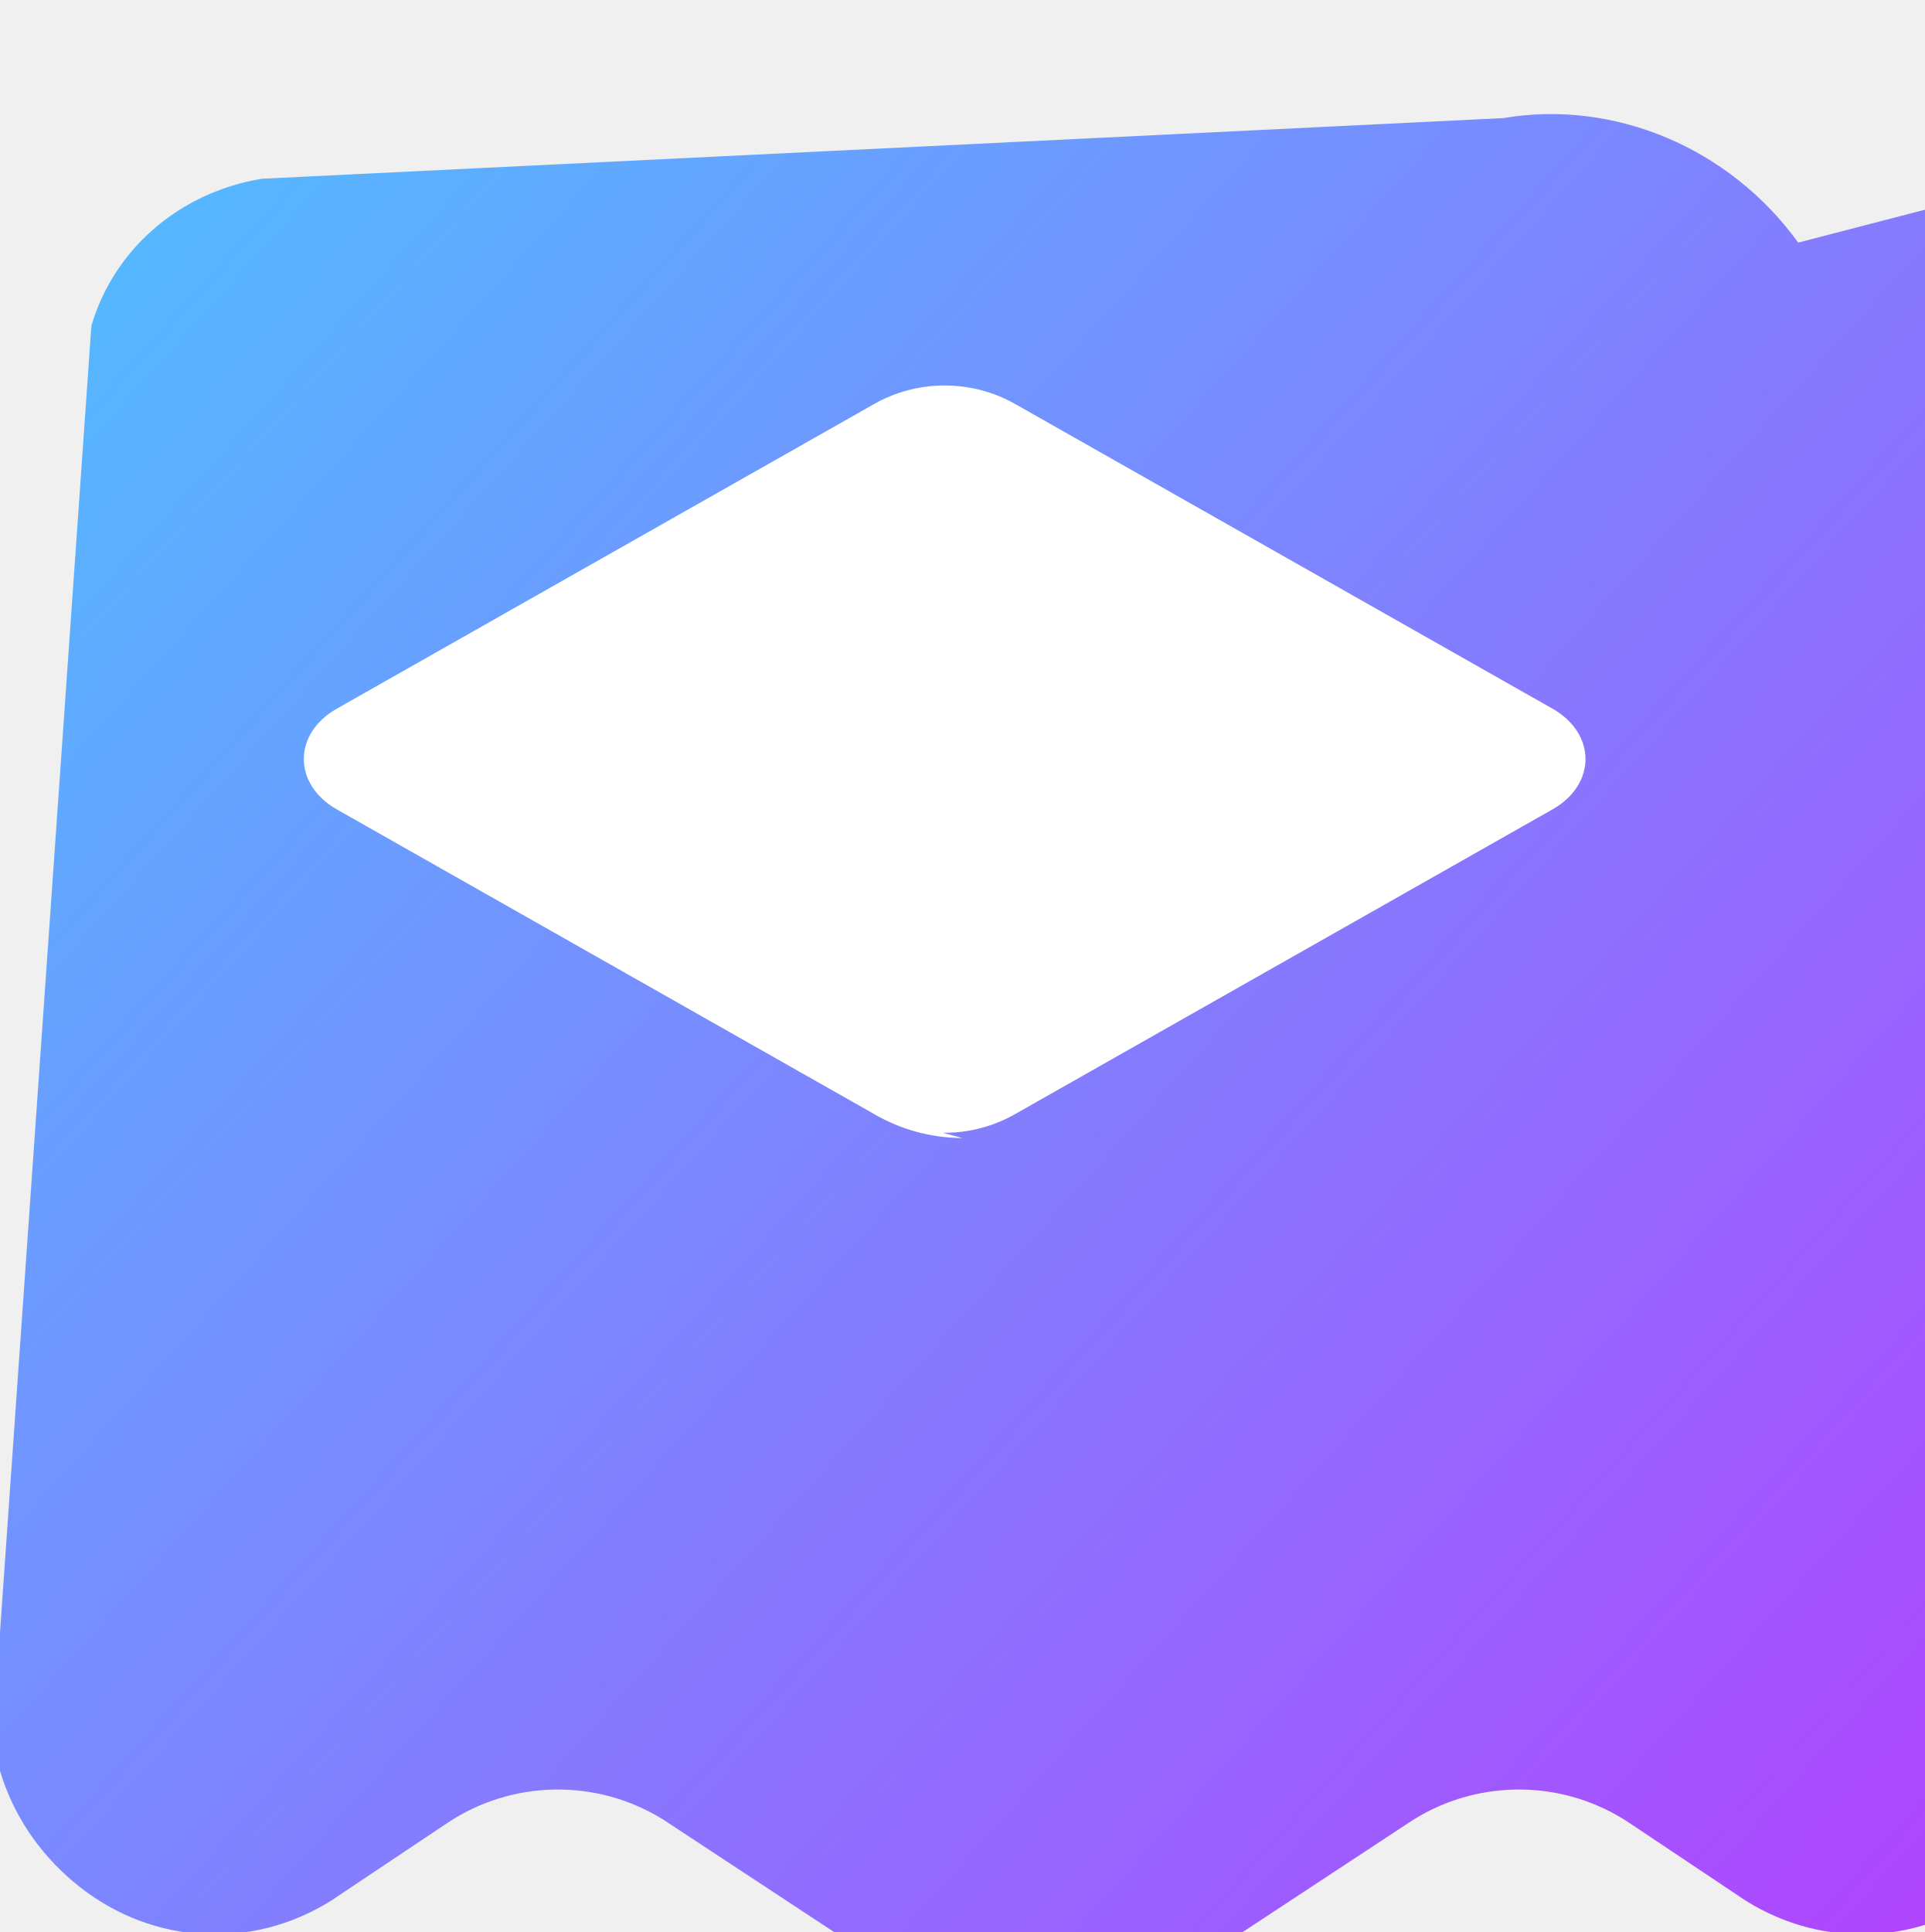
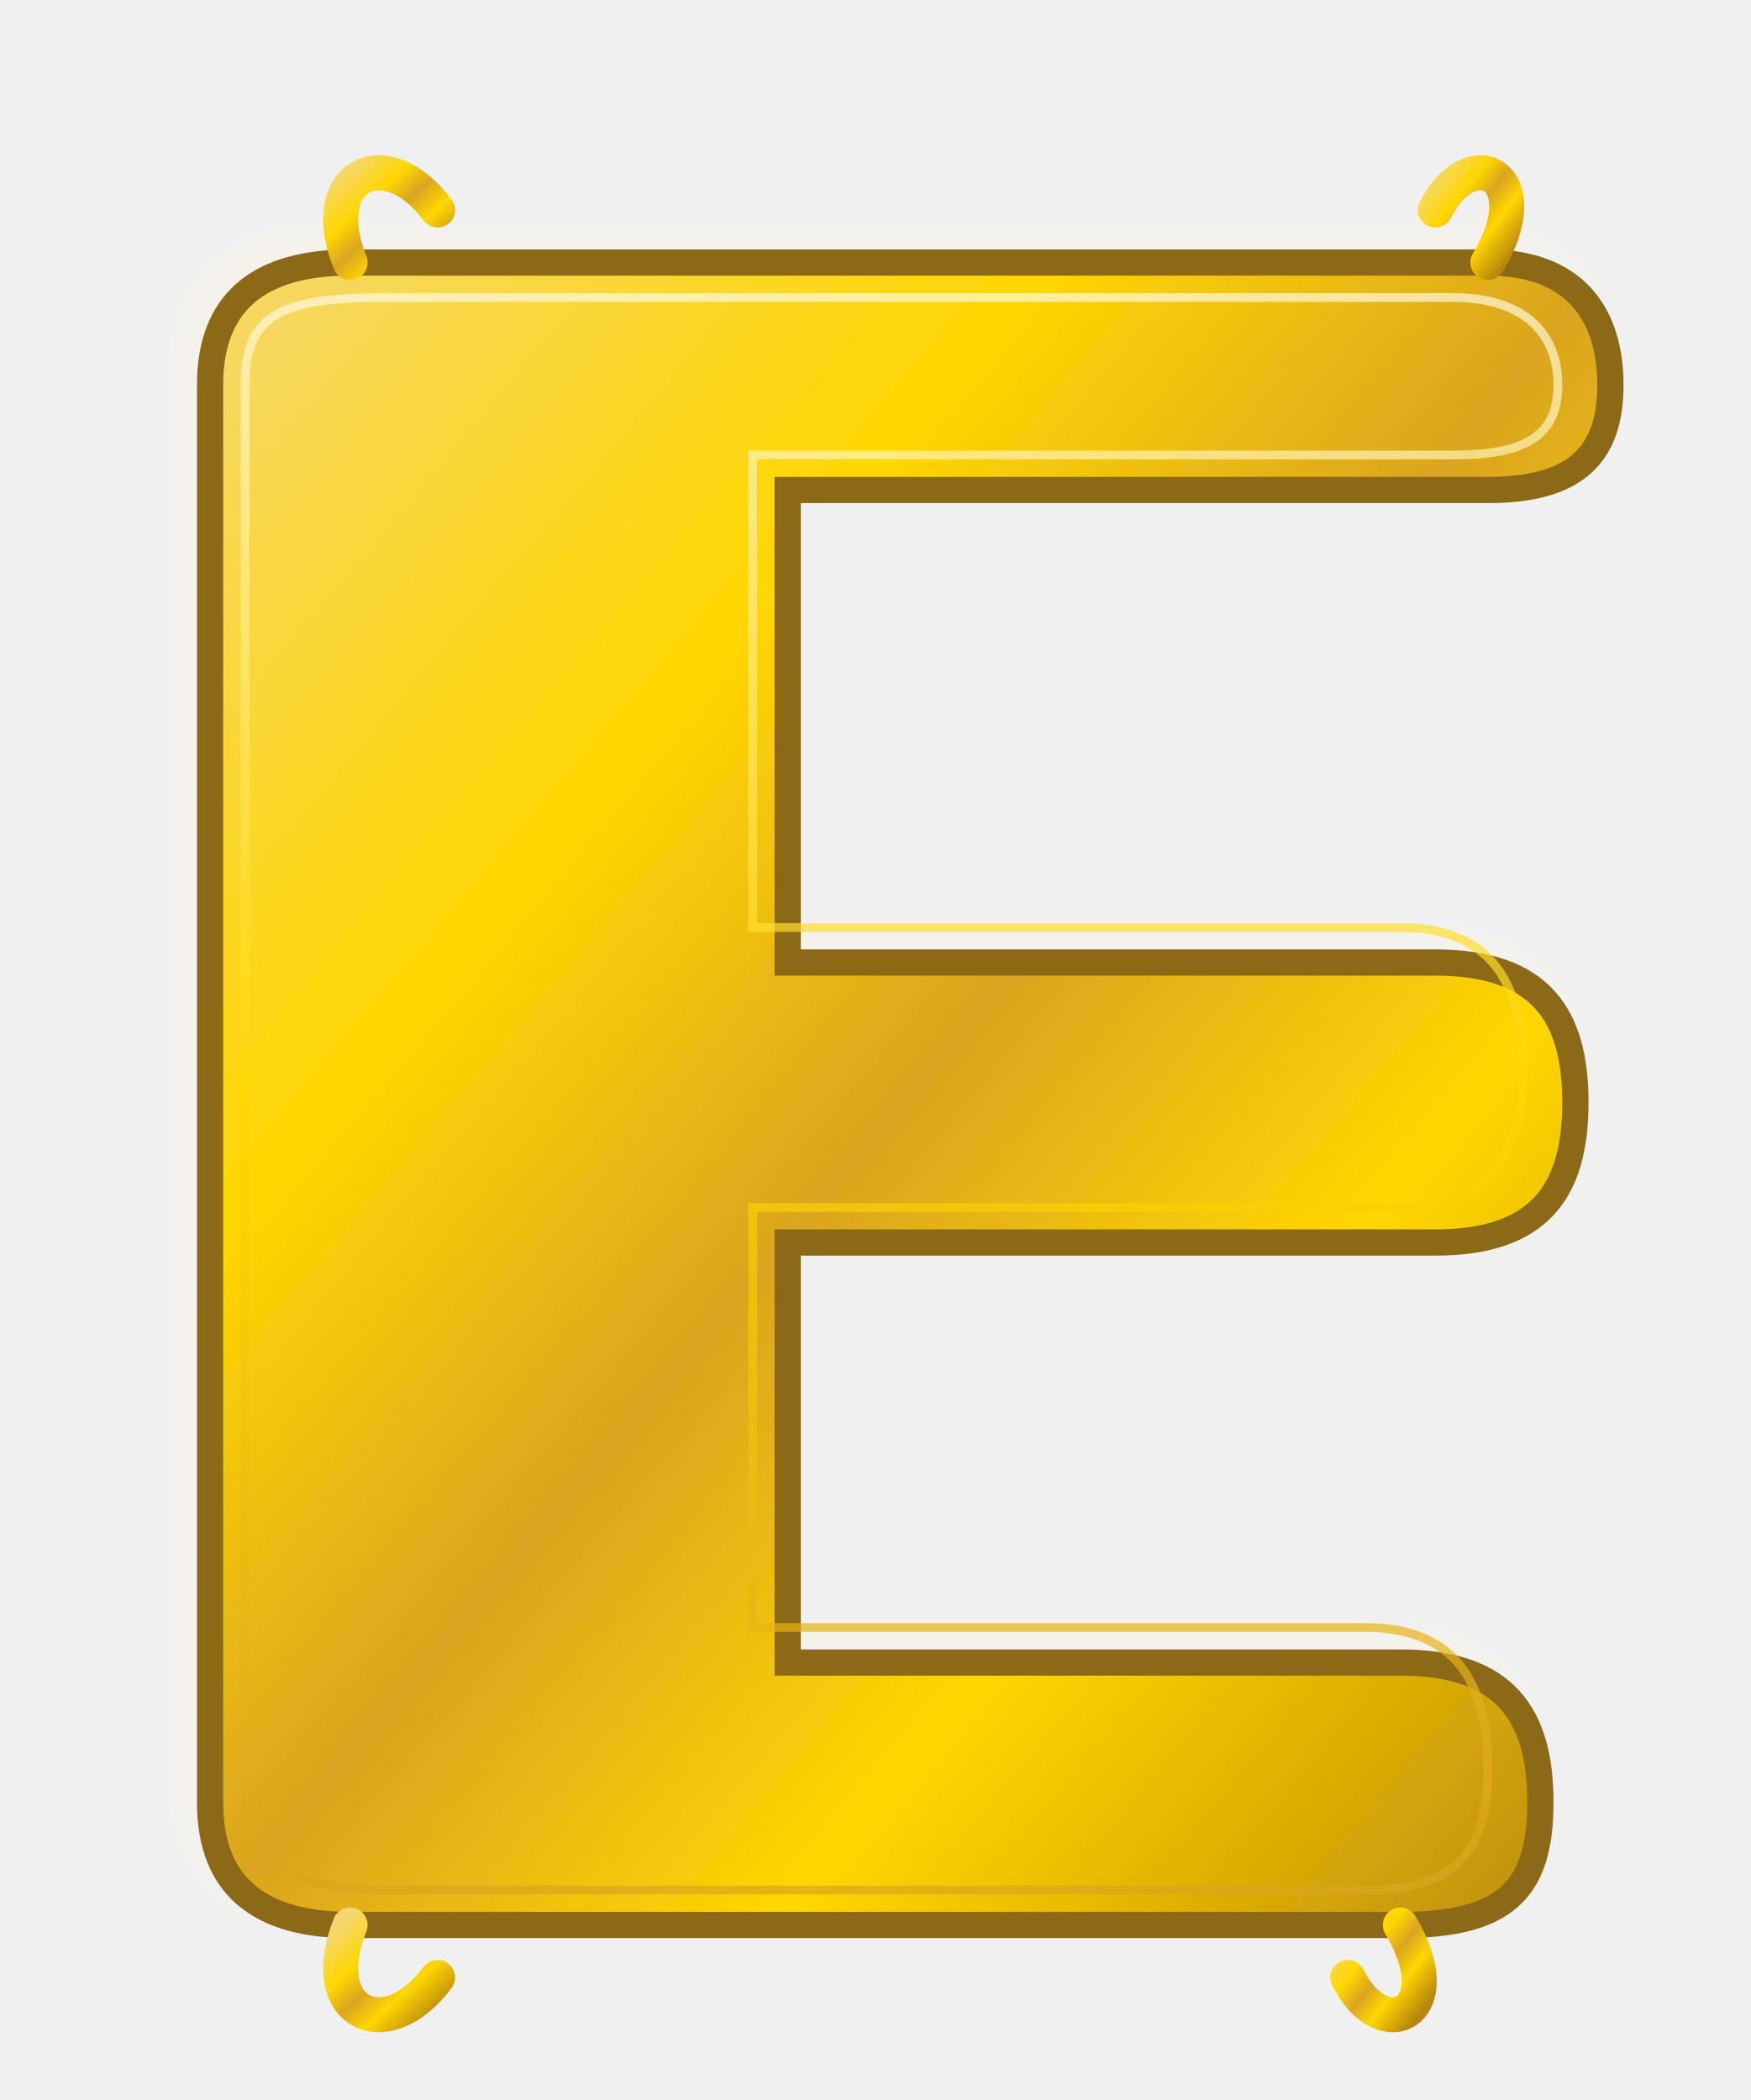
- <svg xmlns="http://www.w3.org/2000/svg" aria-hidden="true" role="img" class="iconify iconify--logos" width="31.88" height="32" preserveAspectRatio="xMidYMid meet" viewBox="0 0 256 257">
+ <svg xmlns="http://www.w3.org/2000/svg" viewBox="0 0 100 120" width="100" height="120">
  <defs>
-     <linearGradient id="IconifyId1813084fe35e5d1111e70" x1="-.828" x2=".478" y1=".786" y2="1.786">
-       <stop offset="0" stop-color="#41D1FF" />
-       <stop offset="1" stop-color="#BD34FE" />
+     <linearGradient id="goldTop" x1="0%" y1="0%" x2="100%" y2="100%">
+       <stop offset="0%" stop-color="#F5D76E" />
+       <stop offset="30%" stop-color="#FFD700" />
+       <stop offset="50%" stop-color="#DAA520" />
+       <stop offset="70%" stop-color="#FFD700" />
+       <stop offset="100%" stop-color="#B8860B" />
    </linearGradient>
+     <linearGradient id="goldShadow" x1="0%" y1="0%" x2="100%" y2="100%">
+       <stop offset="0%" stop-color="#8B6914" />
+       <stop offset="100%" stop-color="#5C4A0A" />
+     </linearGradient>
+     <linearGradient id="goldHighlight" x1="0%" y1="0%" x2="0%" y2="100%">
+       <stop offset="0%" stop-color="#FFF8DC" />
+       <stop offset="50%" stop-color="#FFD700" />
+       <stop offset="100%" stop-color="#DAA520" />
+     </linearGradient>
+     <filter id="emboss">
+       <feDropShadow dx="2" dy="2" stdDeviation="1" flood-color="#5C4A0A" flood-opacity="0.6" />
+       <feDropShadow dx="-1" dy="-1" stdDeviation="0.5" flood-color="#FFF8DC" flood-opacity="0.3" />
+     </filter>
  </defs>
-   <path fill="url(#IconifyId1813084fe35e5d1111e70)" d="M239.188 32.273c-9.095-12.592-24.435-19.079-39.262-16.561L34.79 23.778c-11.093 1.847-19.71 9.511-22.652 19.563L-.204 219.79c-3.125 11.354 1.072 23.608 10.855 31.262l.001.002c9.782 7.654 22.864 8.348 33.355 1.79l15.49-10.351c8.66-5.784 19.962-5.931 28.776-.405l32.983 21.708c10.23 6.734 23.49 6.734 33.72 0l32.983-21.708c8.814-5.526 20.116-5.379 28.776.405l15.49 10.351c10.491 6.55 23.573 5.856 33.355-1.79l.001-.002c9.783-7.654 13.98-19.908 10.855-31.262l12.245-176.448c2.942-10.052-5.678-17.716-16.771-19.563Z" />
-   <path fill="#FFF" d="M127.993 151.385a23.433 23.433 0 0 1-11.717-3.183l-71.496-40.54c-5.843-3.322-5.843-10.065 0-13.388l71.496-40.538c5.767-3.276 12.973-3.276 18.74 0l71.497 40.538c5.842 3.323 5.842 10.066 0 13.388l-71.497 40.54c-2.907 1.65-6.145 2.484-9.379 2.484c-3.235 0-6.472-.833-9.379-2.483Z" />
+   <path d="M 20 15             L 85 15             C 90 15, 92 18, 92 22             C 92 26, 90 28, 85 28             L 45 28             L 45 55             L 82 55             C 88 55, 90 58, 90 63             C 90 68, 88 71, 82 71             L 45 71             L 45 95             L 80 95             C 86 95, 88 98, 88 103             C 88 108, 86 110, 80 110             L 20 110             C 14 110, 12 107, 12 103             L 12 22             C 12 18, 14 15, 20 15 Z" fill="url(#goldTop)" stroke="#8B6914" stroke-width="1.5" filter="url(#emboss)" />
+   <path d="M 22 17             L 83 17             C 87 17, 89 19, 89 22             C 89 25, 87 26, 83 26             L 43 26             L 43 53             L 80 53             C 85 53, 87 56, 87 61             C 87 66, 85 69, 80 69             L 43 69             L 43 93             L 78 93             C 83 93, 85 96, 85 101             C 85 106, 83 108, 78 108             L 22 108             C 16 108, 14 106, 14 101             L 14 22             C 14 18, 16 17, 22 17 Z" fill="none" stroke="url(#goldHighlight)" stroke-width="0.5" opacity="0.7" />
+   <path d="M 20 15 C 18 10, 22 8, 25 12" fill="none" stroke="url(#goldTop)" stroke-width="2" stroke-linecap="round" />
+   <path d="M 85 15 C 88 10, 84 8, 82 12" fill="none" stroke="url(#goldTop)" stroke-width="2" stroke-linecap="round" />
+   <path d="M 20 110 C 18 115, 22 117, 25 113" fill="none" stroke="url(#goldTop)" stroke-width="2" stroke-linecap="round" />
+   <path d="M 80 110 C 83 115, 79 117, 77 113" fill="none" stroke="url(#goldTop)" stroke-width="2" stroke-linecap="round" />
</svg>
